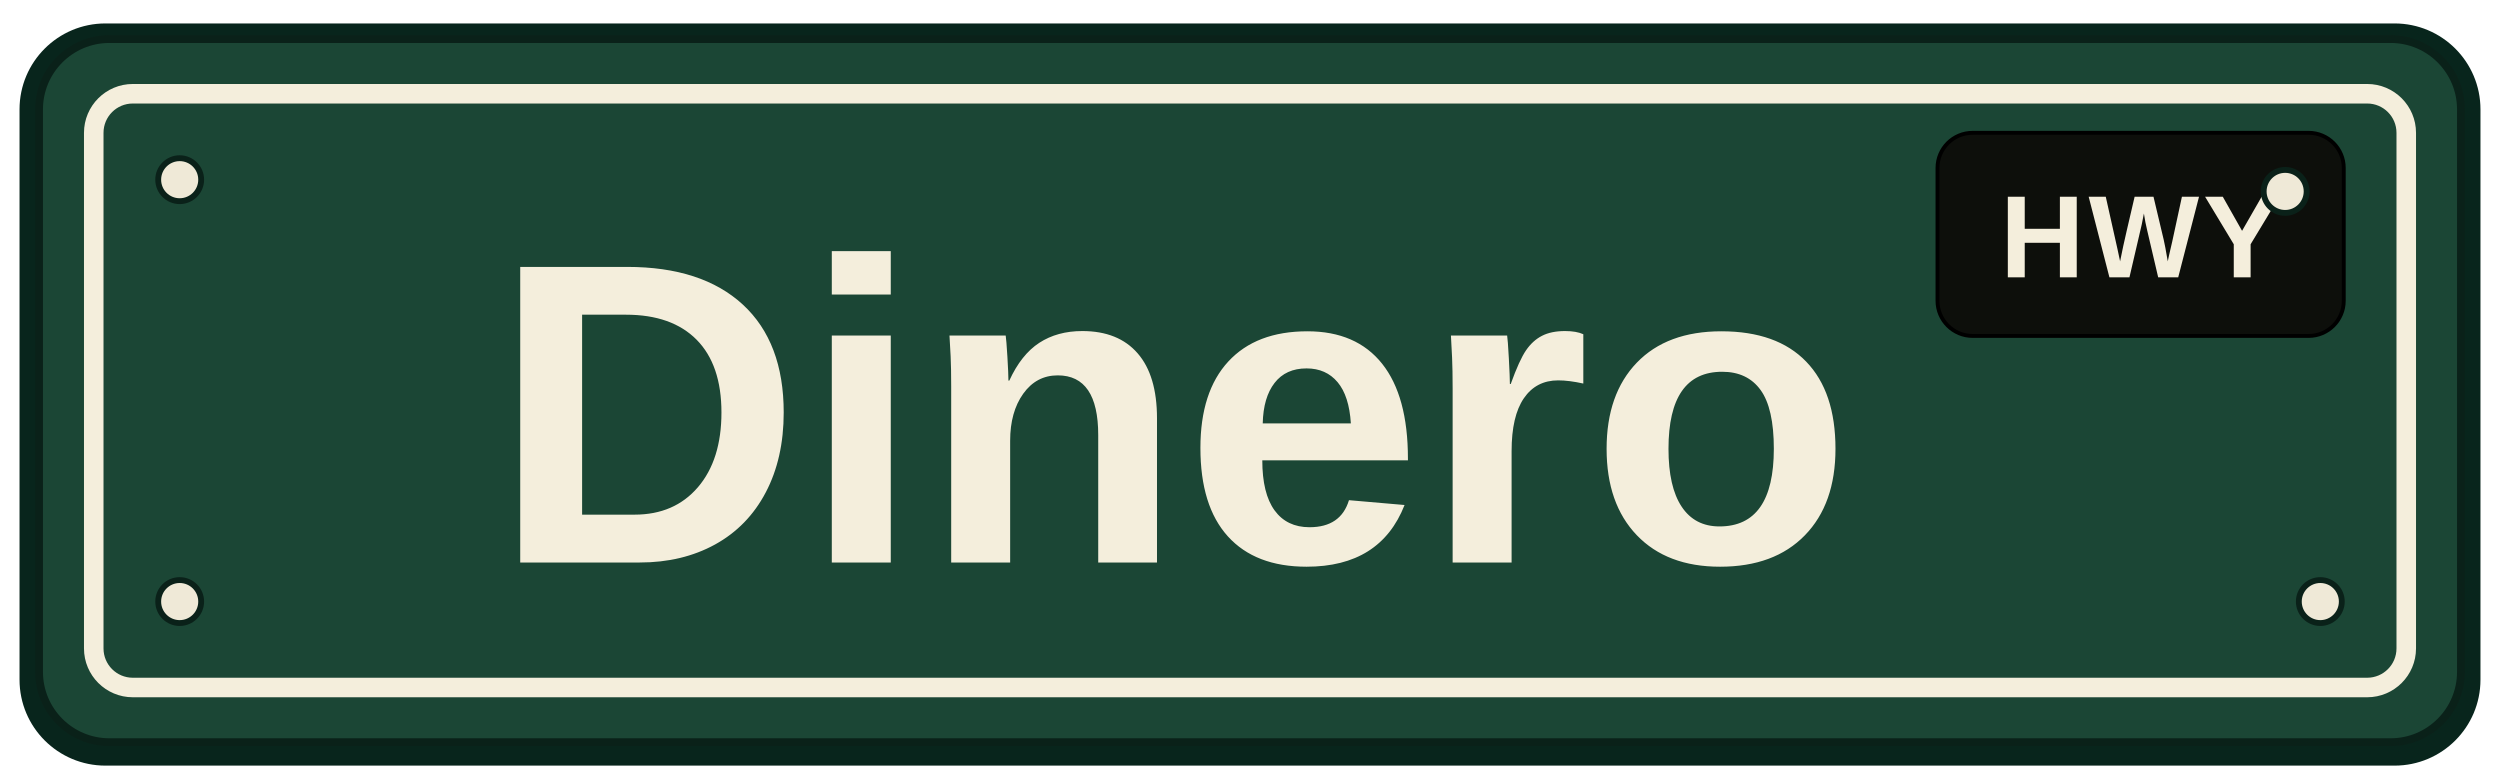
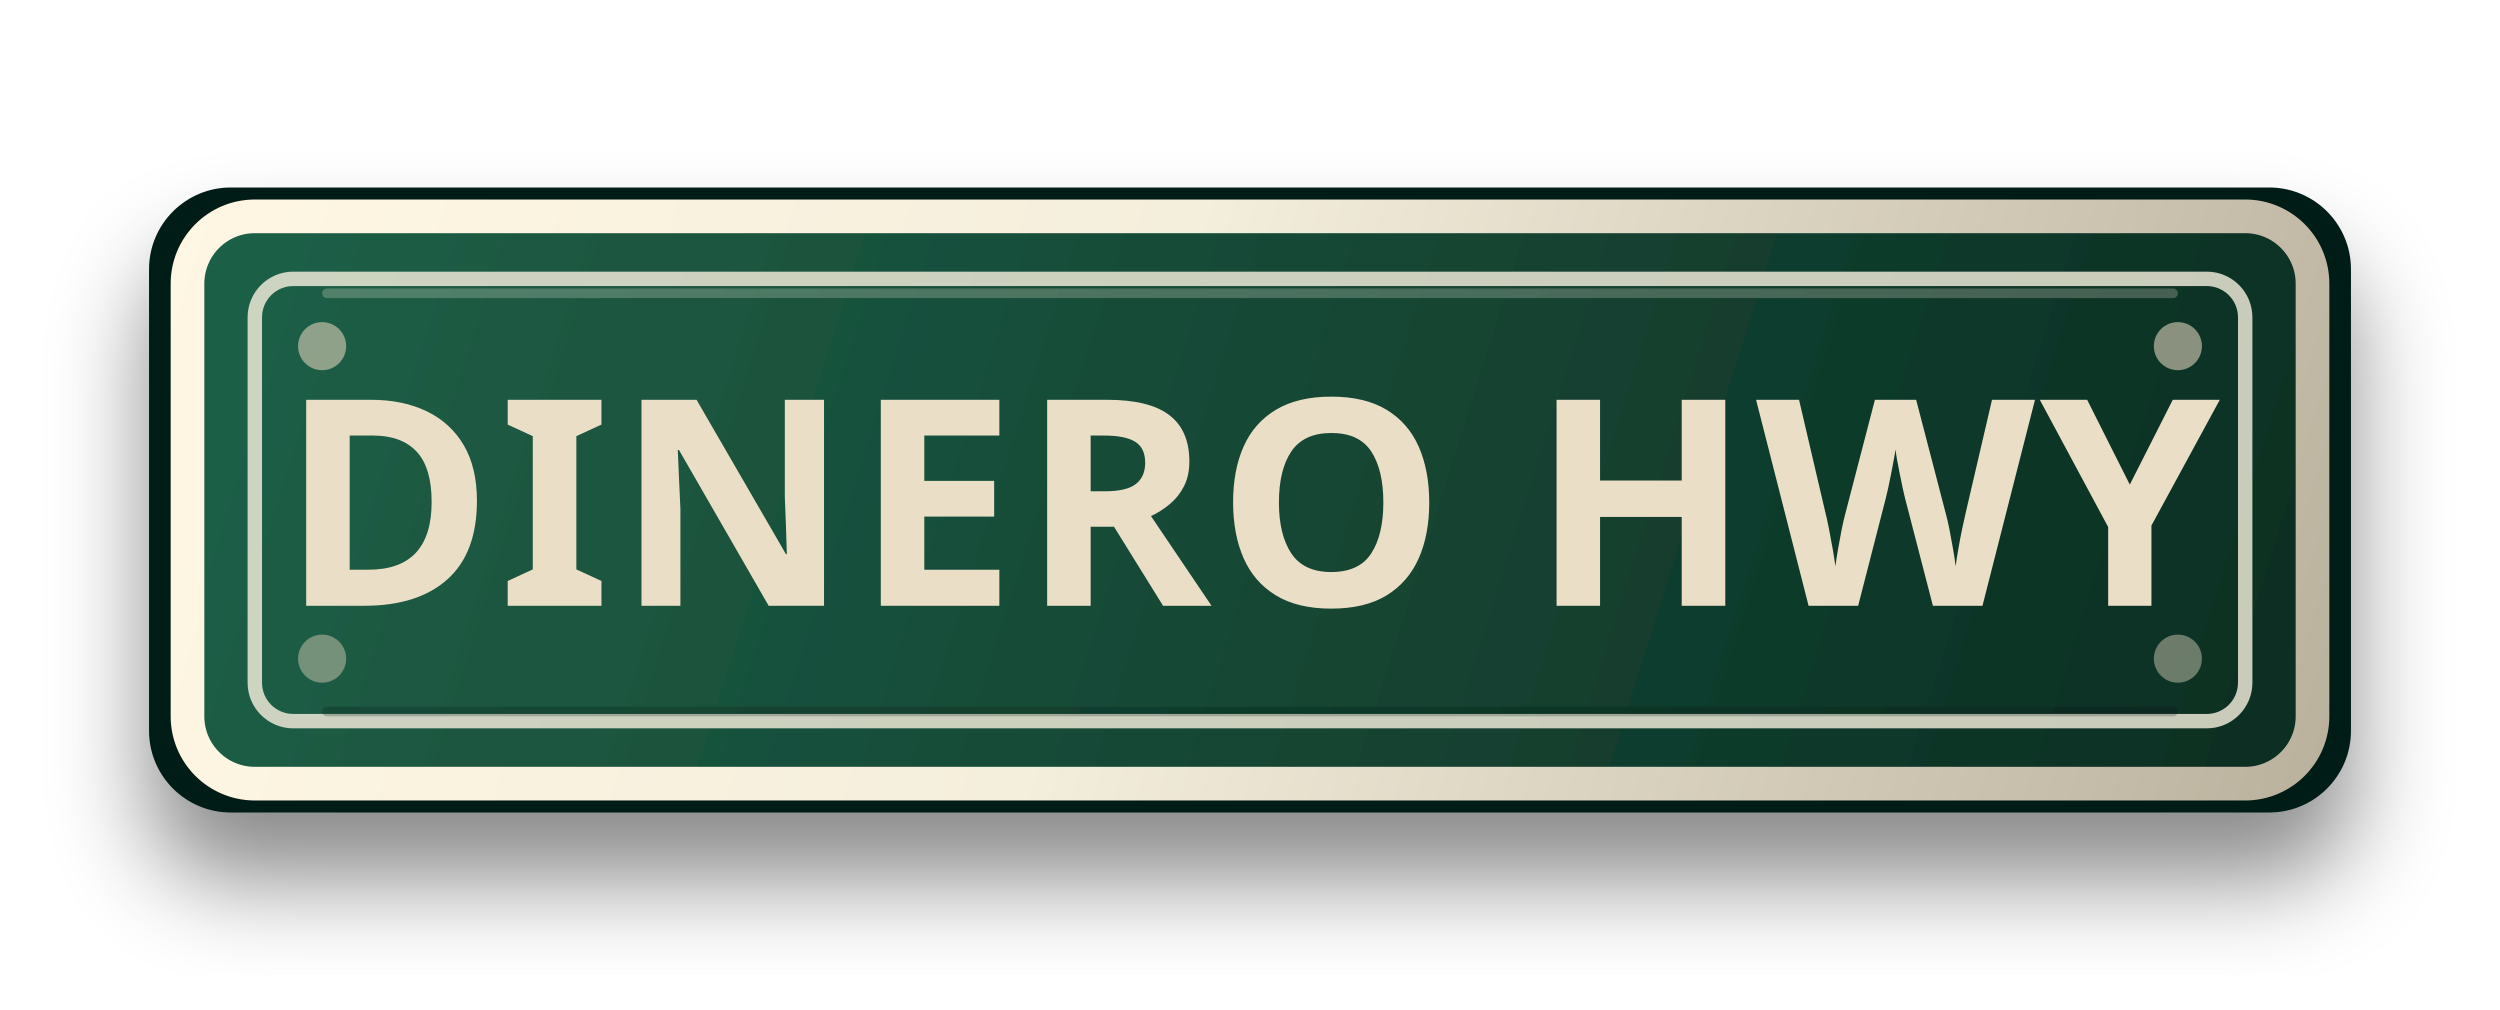
- <svg xmlns="http://www.w3.org/2000/svg" viewBox="0 0 640 200" role="img" aria-labelledby="title desc">
-   <rect x="5" y="6" width="630" height="190" rx="22" fill="#08251c" />
-   <rect x="10" y="10" width="620" height="180" rx="18" fill="#1b4635" stroke="#0a2119" stroke-width="2" />
-   <rect x="24" y="24" width="592" height="152" rx="10" fill="none" stroke="#f4eedc" stroke-width="5" />
-   <text x="300" y="144" text-anchor="middle" fill="#f4eedc" font-family="Arial Narrow, Helvetica Neue, Arial, sans-serif" font-size="110" font-weight="700" textLength="384" lengthAdjust="spacingAndGlyphs">Dinero</text>
-   <rect x="496" y="34" width="104" height="52" rx="9" fill="#0d0f0b" stroke="#000" stroke-width="1" />
-   <text x="548" y="71" text-anchor="middle" fill="#f4eedc" font-family="Arial Narrow, Helvetica Neue, Arial, sans-serif" font-size="30" font-weight="850" letter-spacing="1">HWY</text>
-   <g fill="#efe9d7" stroke="#0a2119" stroke-width="1.5">
-     <circle cx="46" cy="46" r="5.5" />
-     <circle cx="46" cy="154" r="5.5" />
-     <circle cx="594" cy="154" r="5.5" />
-     <circle cx="585" cy="49" r="5.5" />
+ <svg xmlns="http://www.w3.org/2000/svg" viewBox="0 0 520 210" role="img" aria-labelledby="t d">
+   <defs>
+     <linearGradient id="face" x1="44" y1="38" x2="476" y2="174" gradientUnits="userSpaceOnUse">
+       <stop offset="0" stop-color="#1f6048" />
+       <stop offset="0.48" stop-color="#164936" />
+       <stop offset="1" stop-color="#0b2d22" />
+     </linearGradient>
+     <linearGradient id="edge" x1="34" y1="36" x2="486" y2="176" gradientUnits="userSpaceOnUse">
+       <stop offset="0" stop-color="#fff7e3" />
+       <stop offset="0.44" stop-color="#f4eedc" />
+       <stop offset="1" stop-color="#b9b09c" />
+     </linearGradient>
+     <filter id="shadow" x="-10%" y="-24%" width="120%" height="150%">
+       <feDropShadow dx="0" dy="14" stdDeviation="10" flood-color="#02120d" flood-opacity="0.46" />
+     </filter>
+   </defs>
+   <g filter="url(#shadow)">
+     <rect x="31" y="39" width="458" height="130" rx="17" fill="#061b14" />
+     <rect x="39" y="45" width="442" height="118" rx="14" fill="url(#face)" stroke="url(#edge)" stroke-width="7" />
+     <rect x="53" y="58" width="414" height="92" rx="8" fill="none" stroke="#f4eedc" stroke-width="3" opacity="0.82" />
+     <path d="M68 61H452" fill="none" stroke="#fff7e3" stroke-width="2" stroke-linecap="round" opacity="0.23" />
+     <path d="M68 148H452" fill="none" stroke="#02120d" stroke-width="2" stroke-linecap="round" opacity="0.22" />
+     <circle cx="67" cy="72" r="5" fill="#d6ccb5" opacity="0.62" />
+     <circle cx="453" cy="72" r="5" fill="#d6ccb5" opacity="0.62" />
+     <circle cx="67" cy="137" r="5" fill="#d6ccb5" opacity="0.48" />
+     <circle cx="453" cy="137" r="5" fill="#d6ccb5" opacity="0.48" />
  </g>
+   <text x="260" y="126" fill="#eadfc6" font-family="Arial Narrow, HelveticaNeue-CondensedBold, Impact, sans-serif" font-size="60" font-weight="900" text-anchor="middle" letter-spacing="1">DINERO HWY</text>
</svg>
